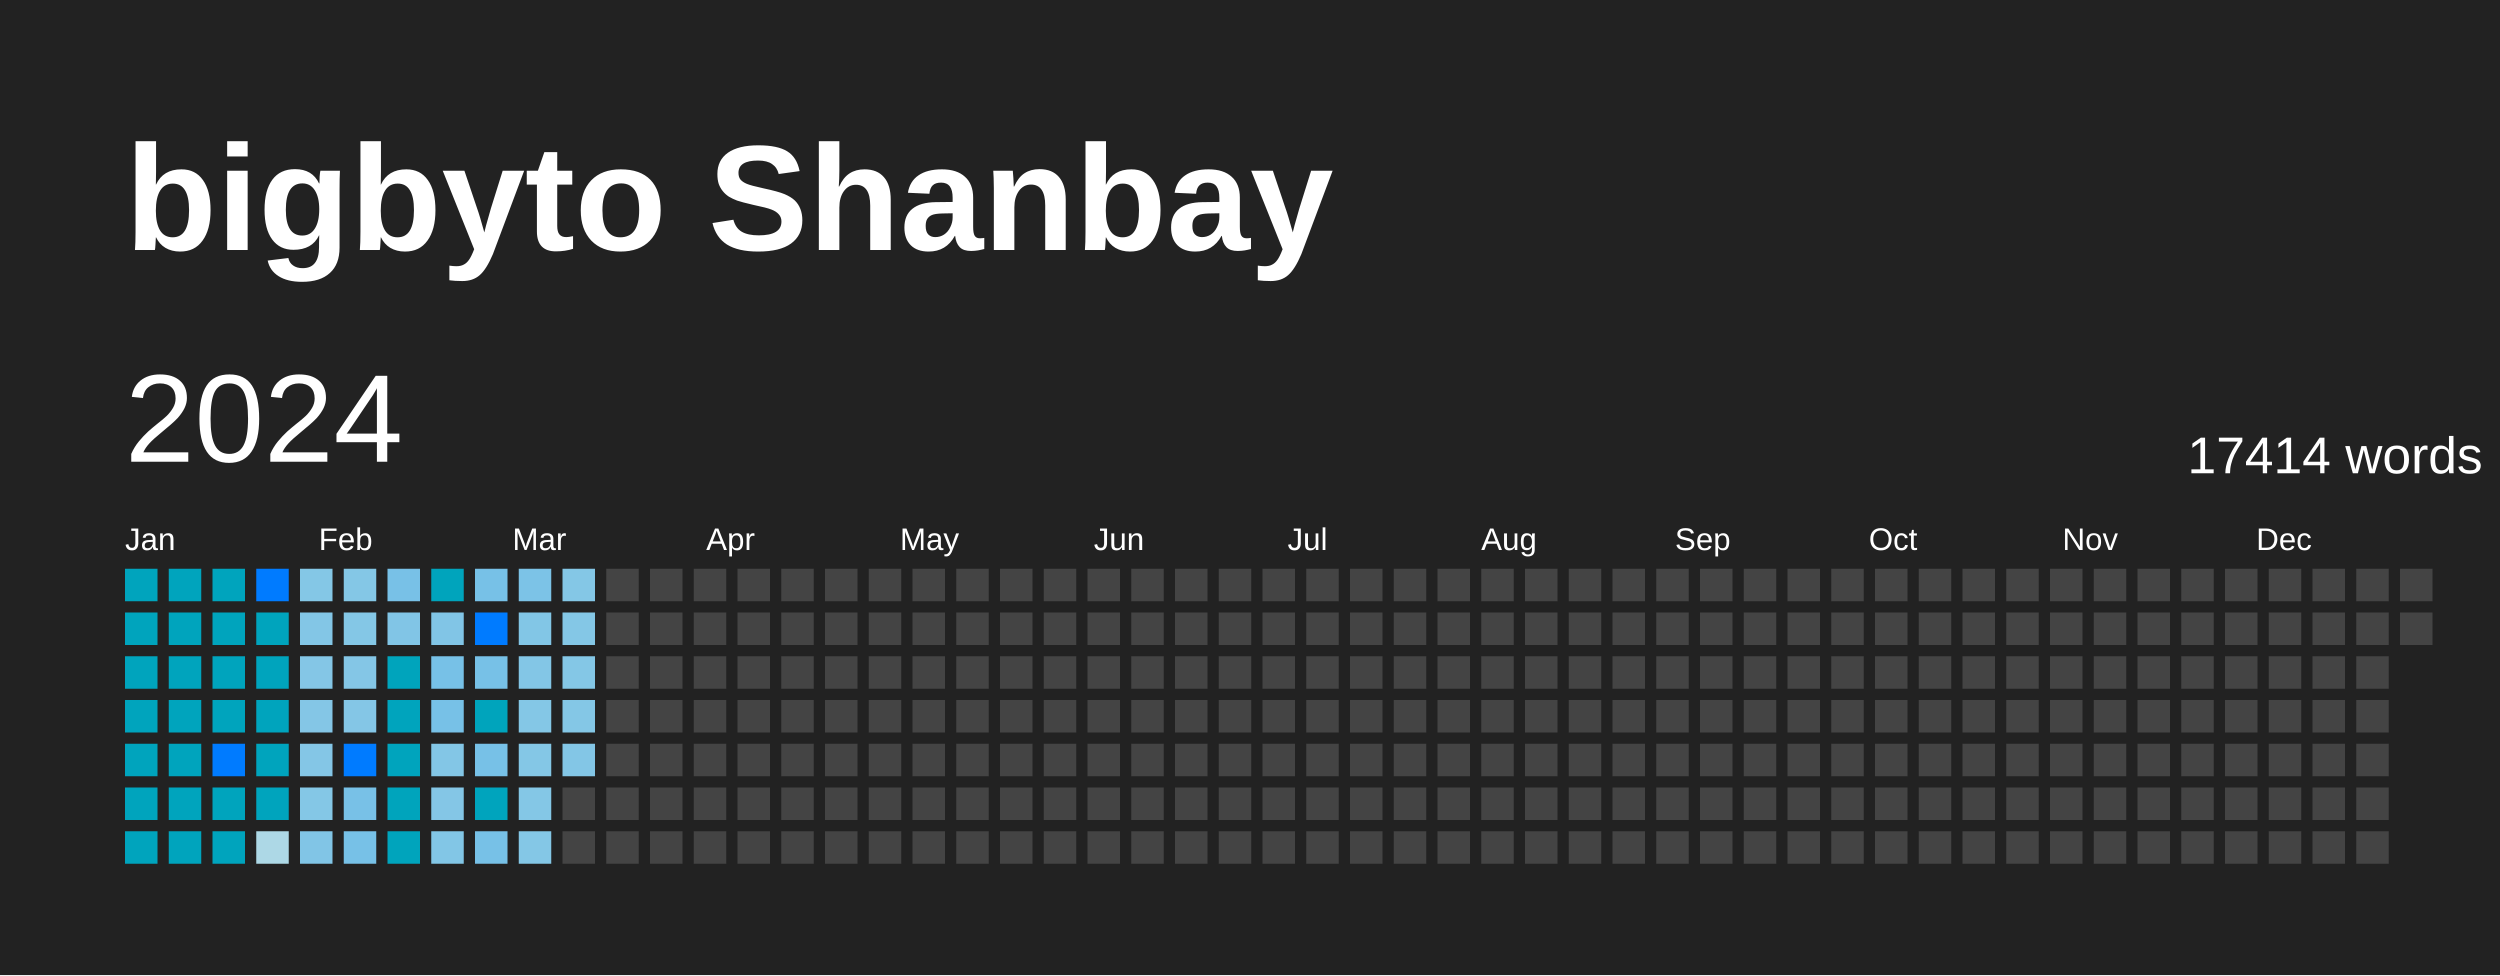
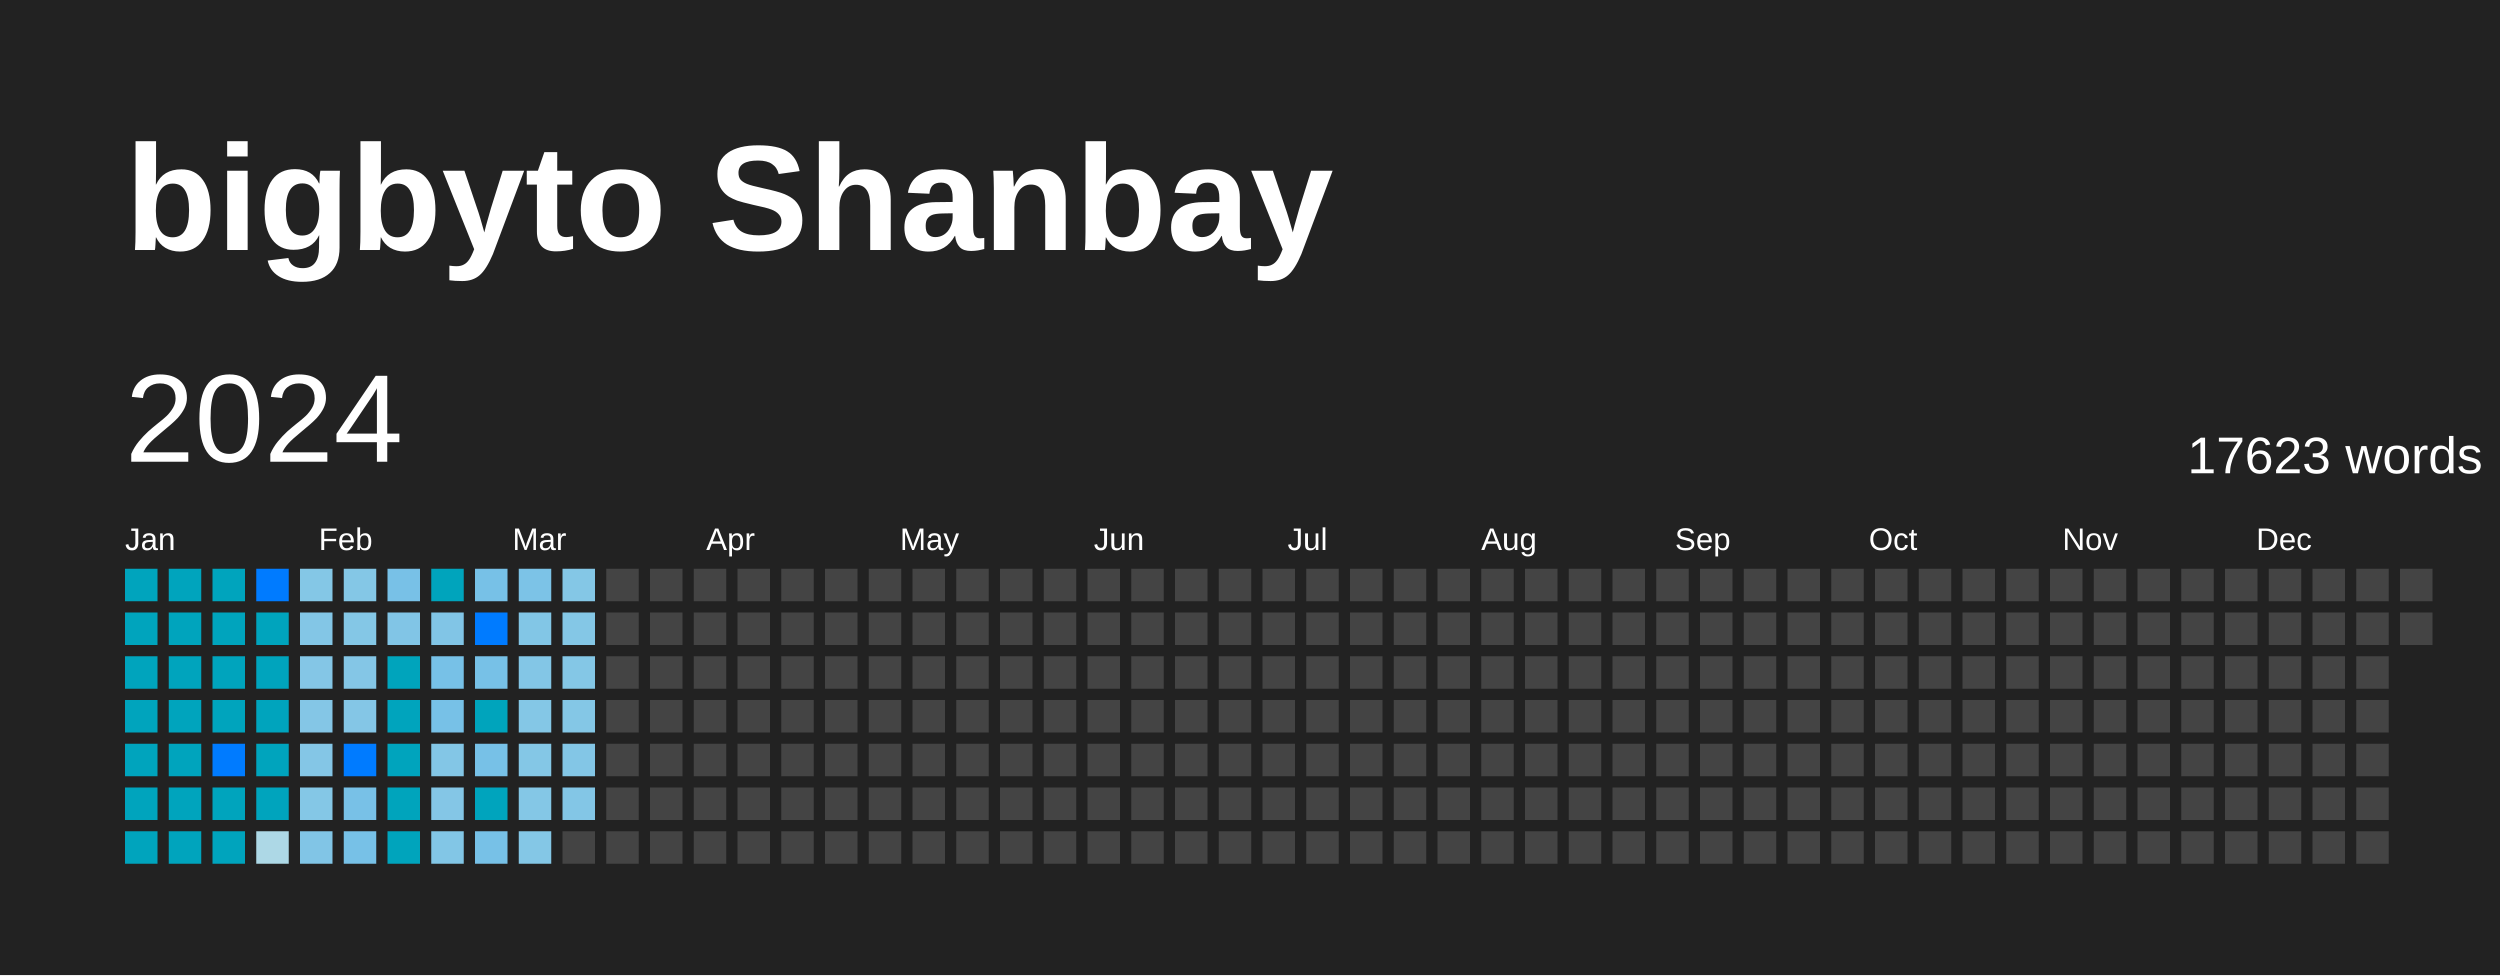
<svg xmlns="http://www.w3.org/2000/svg" baseProfile="full" height="78mm" version="1.1" viewBox="0,0,200,78" width="200mm">
  <defs />
  <rect fill="#222222" height="78" width="200" x="0" y="0" />
  <text fill="#FFFFFF" style="font-size:12px; font-family:Arial; font-weight:bold;" x="10" y="20">bigbyto Shanbay</text>
  <text dominant-baseline="hanging" fill="#FFFFFF" style="font-size:10.0px; font-family:Arial;" x="10" y="30">2024</text>
-   <text dominant-baseline="hanging" fill="#FFFFFF" style="font-size:4.125px; font-family:Arial;" x="175" y="35">17414 words</text>
+   <text dominant-baseline="hanging" fill="#FFFFFF" style="font-size:4.125px; font-family:Arial;" x="175" y="35">17623 words</text>
  <text fill="#FFFFFF" style="font-size:2.5px; font-family:Arial" x="10.0" y="44">Jan</text>
  <text fill="#FFFFFF" style="font-size:2.5px; font-family:Arial" x="25.5" y="44">Feb</text>
  <text fill="#FFFFFF" style="font-size:2.5px; font-family:Arial" x="41.0" y="44">Mar</text>
  <text fill="#FFFFFF" style="font-size:2.5px; font-family:Arial" x="56.5" y="44">Apr</text>
  <text fill="#FFFFFF" style="font-size:2.5px; font-family:Arial" x="72.0" y="44">May</text>
  <text fill="#FFFFFF" style="font-size:2.5px; font-family:Arial" x="87.5" y="44">Jun</text>
  <text fill="#FFFFFF" style="font-size:2.5px; font-family:Arial" x="103.0" y="44">Jul</text>
  <text fill="#FFFFFF" style="font-size:2.5px; font-family:Arial" x="118.5" y="44">Aug</text>
  <text fill="#FFFFFF" style="font-size:2.5px; font-family:Arial" x="134.0" y="44">Sep</text>
  <text fill="#FFFFFF" style="font-size:2.5px; font-family:Arial" x="149.5" y="44">Oct</text>
  <text fill="#FFFFFF" style="font-size:2.5px; font-family:Arial" x="165.0" y="44">Nov</text>
  <text fill="#FFFFFF" style="font-size:2.5px; font-family:Arial" x="180.5" y="44">Dec</text>
  <rect fill="#00a4bd" height="2.6" width="2.6" x="10.0" y="45.5" />
  <rect fill="#00a4bd" height="2.6" width="2.6" x="10.0" y="49.0" />
  <rect fill="#00a4bd" height="2.6" width="2.6" x="10.0" y="52.5" />
  <rect fill="#00a4bd" height="2.6" width="2.6" x="10.0" y="56.0" />
  <rect fill="#00a4bd" height="2.6" width="2.6" x="10.0" y="59.5" />
  <rect fill="#00a4bd" height="2.6" width="2.6" x="10.0" y="63.0" />
  <rect fill="#00a4bd" height="2.6" width="2.6" x="10.0" y="66.5" />
  <rect fill="#00a4bd" height="2.6" width="2.6" x="13.5" y="45.5" />
  <rect fill="#00a4bd" height="2.6" width="2.6" x="13.5" y="49.0" />
  <rect fill="#00a4bd" height="2.6" width="2.6" x="13.5" y="52.5" />
  <rect fill="#00a4bd" height="2.6" width="2.6" x="13.5" y="56.0" />
  <rect fill="#00a4bd" height="2.6" width="2.6" x="13.5" y="59.5" />
  <rect fill="#00a4bd" height="2.6" width="2.6" x="13.5" y="63.0" />
  <rect fill="#00a4bd" height="2.6" width="2.6" x="13.5" y="66.5" />
  <rect fill="#00a4bd" height="2.6" width="2.6" x="17.0" y="45.5" />
  <rect fill="#00a4bd" height="2.6" width="2.6" x="17.0" y="49.0" />
  <rect fill="#00a4bd" height="2.6" width="2.6" x="17.0" y="52.5" />
  <rect fill="#00a4bd" height="2.6" width="2.6" x="17.0" y="56.0" />
  <rect fill="#007BFF" height="2.6" width="2.6" x="17.0" y="59.5" />
  <rect fill="#00a4bd" height="2.6" width="2.6" x="17.0" y="63.0" />
  <rect fill="#00a4bd" height="2.6" width="2.6" x="17.0" y="66.5" />
  <rect fill="#007BFF" height="2.6" width="2.6" x="20.5" y="45.5" />
  <rect fill="#00a4bd" height="2.6" width="2.6" x="20.5" y="49.0" />
  <rect fill="#00a4bd" height="2.6" width="2.6" x="20.5" y="52.5" />
  <rect fill="#00a4bd" height="2.6" width="2.6" x="20.5" y="56.0" />
  <rect fill="#00a4bd" height="2.6" width="2.6" x="20.5" y="59.5" />
  <rect fill="#00a4bd" height="2.6" width="2.6" x="20.5" y="63.0" />
  <rect fill="#add8e6" height="2.6" width="2.6" x="20.5" y="66.5" />
  <rect fill="#84c7e6" height="2.6" width="2.6" x="24.0" y="45.5" />
  <rect fill="#83c6e6" height="2.6" width="2.6" x="24.0" y="49.0" />
  <rect fill="#84c6e6" height="2.6" width="2.6" x="24.0" y="52.5" />
  <rect fill="#84c6e6" height="2.6" width="2.6" x="24.0" y="56.0" />
  <rect fill="#84c6e6" height="2.6" width="2.6" x="24.0" y="59.5" />
  <rect fill="#84c7e6" height="2.6" width="2.6" x="24.0" y="63.0" />
  <rect fill="#81c5e6" height="2.6" width="2.6" x="24.0" y="66.5" />
  <rect fill="#84c7e6" height="2.6" width="2.6" x="27.5" y="45.5" />
  <rect fill="#84c7e6" height="2.6" width="2.6" x="27.5" y="49.0" />
  <rect fill="#84c6e6" height="2.6" width="2.6" x="27.5" y="52.5" />
  <rect fill="#84c6e6" height="2.6" width="2.6" x="27.5" y="56.0" />
  <rect fill="#007BFF" height="2.6" width="2.6" x="27.5" y="59.5" />
  <rect fill="#78c1e7" height="2.6" width="2.6" x="27.5" y="63.0" />
  <rect fill="#77c1e7" height="2.6" width="2.6" x="27.5" y="66.5" />
  <rect fill="#78c1e7" height="2.6" width="2.6" x="31.0" y="45.5" />
  <rect fill="#81c5e6" height="2.6" width="2.6" x="31.0" y="49.0" />
  <rect fill="#00a4bc" height="2.6" width="2.6" x="31.0" y="52.5" />
  <rect fill="#00a4bd" height="2.6" width="2.6" x="31.0" y="56.0" />
  <rect fill="#00a4bd" height="2.6" width="2.6" x="31.0" y="59.5" />
  <rect fill="#00a4bc" height="2.6" width="2.6" x="31.0" y="63.0" />
  <rect fill="#00a4bc" height="2.6" width="2.6" x="31.0" y="66.5" />
  <rect fill="#00a4bc" height="2.6" width="2.6" x="34.5" y="45.5" />
  <rect fill="#81c5e6" height="2.6" width="2.6" x="34.5" y="49.0" />
  <rect fill="#77c1e7" height="2.6" width="2.6" x="34.5" y="52.5" />
  <rect fill="#77c1e7" height="2.6" width="2.6" x="34.5" y="56.0" />
  <rect fill="#83c6e6" height="2.6" width="2.6" x="34.5" y="59.5" />
  <rect fill="#84c6e6" height="2.6" width="2.6" x="34.5" y="63.0" />
  <rect fill="#82c6e6" height="2.6" width="2.6" x="34.5" y="66.5" />
  <rect fill="#77c1e7" height="2.6" width="2.6" x="38.0" y="45.5" />
  <rect fill="#007BFF" height="2.6" width="2.6" x="38.0" y="49.0" />
  <rect fill="#77c1e7" height="2.6" width="2.6" x="38.0" y="52.5" />
  <rect fill="#00a4bc" height="2.6" width="2.6" x="38.0" y="56.0" />
  <rect fill="#77c1e7" height="2.6" width="2.6" x="38.0" y="59.5" />
  <rect fill="#00a4bd" height="2.6" width="2.6" x="38.0" y="63.0" />
  <rect fill="#77c1e7" height="2.6" width="2.6" x="38.0" y="66.5" />
  <rect fill="#7cc3e7" height="2.6" width="2.6" x="41.5" y="45.5" />
  <rect fill="#82c6e6" height="2.6" width="2.6" x="41.5" y="49.0" />
  <rect fill="#83c6e6" height="2.6" width="2.6" x="41.5" y="52.5" />
  <rect fill="#84c7e6" height="2.6" width="2.6" x="41.5" y="56.0" />
  <rect fill="#84c7e6" height="2.6" width="2.6" x="41.5" y="59.5" />
  <rect fill="#84c7e6" height="2.6" width="2.6" x="41.5" y="63.0" />
  <rect fill="#84c7e6" height="2.6" width="2.6" x="41.5" y="66.5" />
  <rect fill="#84c7e6" height="2.6" width="2.6" x="45.0" y="45.5" />
  <rect fill="#84c7e6" height="2.6" width="2.6" x="45.0" y="49.0" />
  <rect fill="#84c7e6" height="2.6" width="2.6" x="45.0" y="52.5" />
  <rect fill="#84c7e6" height="2.6" width="2.6" x="45.0" y="56.0" />
  <rect fill="#83c6e6" height="2.6" width="2.6" x="45.0" y="59.5" />
-   <rect fill="#444444" height="2.6" width="2.6" x="45.0" y="63.0" />
+   <rect fill="#83c6e6" height="2.6" width="2.6" x="45.0" y="63.0" />
  <rect fill="#444444" height="2.6" width="2.6" x="45.0" y="66.5" />
  <rect fill="#444444" height="2.6" width="2.6" x="48.5" y="45.5" />
  <rect fill="#444444" height="2.6" width="2.6" x="48.5" y="49.0" />
  <rect fill="#444444" height="2.6" width="2.6" x="48.5" y="52.5" />
  <rect fill="#444444" height="2.6" width="2.6" x="48.5" y="56.0" />
  <rect fill="#444444" height="2.6" width="2.6" x="48.5" y="59.5" />
  <rect fill="#444444" height="2.6" width="2.6" x="48.5" y="63.0" />
  <rect fill="#444444" height="2.6" width="2.6" x="48.5" y="66.5" />
  <rect fill="#444444" height="2.6" width="2.6" x="52.0" y="45.5" />
  <rect fill="#444444" height="2.6" width="2.6" x="52.0" y="49.0" />
  <rect fill="#444444" height="2.6" width="2.6" x="52.0" y="52.5" />
  <rect fill="#444444" height="2.6" width="2.6" x="52.0" y="56.0" />
  <rect fill="#444444" height="2.6" width="2.6" x="52.0" y="59.5" />
  <rect fill="#444444" height="2.6" width="2.6" x="52.0" y="63.0" />
  <rect fill="#444444" height="2.6" width="2.6" x="52.0" y="66.5" />
  <rect fill="#444444" height="2.6" width="2.6" x="55.5" y="45.5" />
  <rect fill="#444444" height="2.6" width="2.6" x="55.5" y="49.0" />
  <rect fill="#444444" height="2.6" width="2.6" x="55.5" y="52.5" />
  <rect fill="#444444" height="2.6" width="2.6" x="55.5" y="56.0" />
  <rect fill="#444444" height="2.6" width="2.6" x="55.5" y="59.5" />
  <rect fill="#444444" height="2.6" width="2.6" x="55.5" y="63.0" />
  <rect fill="#444444" height="2.6" width="2.6" x="55.5" y="66.5" />
  <rect fill="#444444" height="2.6" width="2.6" x="59.0" y="45.5" />
  <rect fill="#444444" height="2.6" width="2.6" x="59.0" y="49.0" />
  <rect fill="#444444" height="2.6" width="2.6" x="59.0" y="52.5" />
  <rect fill="#444444" height="2.6" width="2.6" x="59.0" y="56.0" />
  <rect fill="#444444" height="2.6" width="2.6" x="59.0" y="59.5" />
  <rect fill="#444444" height="2.6" width="2.6" x="59.0" y="63.0" />
  <rect fill="#444444" height="2.6" width="2.6" x="59.0" y="66.5" />
  <rect fill="#444444" height="2.6" width="2.6" x="62.5" y="45.5" />
  <rect fill="#444444" height="2.6" width="2.6" x="62.5" y="49.0" />
  <rect fill="#444444" height="2.6" width="2.6" x="62.5" y="52.5" />
  <rect fill="#444444" height="2.6" width="2.6" x="62.5" y="56.0" />
  <rect fill="#444444" height="2.6" width="2.6" x="62.5" y="59.5" />
  <rect fill="#444444" height="2.6" width="2.6" x="62.5" y="63.0" />
  <rect fill="#444444" height="2.6" width="2.6" x="62.5" y="66.5" />
  <rect fill="#444444" height="2.6" width="2.6" x="66.0" y="45.5" />
  <rect fill="#444444" height="2.6" width="2.6" x="66.0" y="49.0" />
  <rect fill="#444444" height="2.6" width="2.6" x="66.0" y="52.5" />
  <rect fill="#444444" height="2.6" width="2.6" x="66.0" y="56.0" />
  <rect fill="#444444" height="2.6" width="2.6" x="66.0" y="59.5" />
  <rect fill="#444444" height="2.6" width="2.6" x="66.0" y="63.0" />
  <rect fill="#444444" height="2.6" width="2.6" x="66.0" y="66.5" />
  <rect fill="#444444" height="2.6" width="2.6" x="69.5" y="45.5" />
  <rect fill="#444444" height="2.6" width="2.6" x="69.5" y="49.0" />
  <rect fill="#444444" height="2.6" width="2.6" x="69.5" y="52.5" />
  <rect fill="#444444" height="2.6" width="2.6" x="69.5" y="56.0" />
  <rect fill="#444444" height="2.6" width="2.6" x="69.5" y="59.5" />
  <rect fill="#444444" height="2.6" width="2.6" x="69.5" y="63.0" />
  <rect fill="#444444" height="2.6" width="2.6" x="69.5" y="66.5" />
  <rect fill="#444444" height="2.6" width="2.6" x="73.0" y="45.5" />
  <rect fill="#444444" height="2.6" width="2.6" x="73.0" y="49.0" />
  <rect fill="#444444" height="2.6" width="2.6" x="73.0" y="52.5" />
  <rect fill="#444444" height="2.6" width="2.6" x="73.0" y="56.0" />
  <rect fill="#444444" height="2.6" width="2.6" x="73.0" y="59.5" />
  <rect fill="#444444" height="2.6" width="2.6" x="73.0" y="63.0" />
  <rect fill="#444444" height="2.6" width="2.6" x="73.0" y="66.5" />
  <rect fill="#444444" height="2.6" width="2.6" x="76.5" y="45.5" />
  <rect fill="#444444" height="2.6" width="2.6" x="76.5" y="49.0" />
  <rect fill="#444444" height="2.6" width="2.6" x="76.5" y="52.5" />
  <rect fill="#444444" height="2.6" width="2.6" x="76.5" y="56.0" />
  <rect fill="#444444" height="2.6" width="2.6" x="76.5" y="59.5" />
  <rect fill="#444444" height="2.6" width="2.6" x="76.5" y="63.0" />
  <rect fill="#444444" height="2.6" width="2.6" x="76.5" y="66.5" />
  <rect fill="#444444" height="2.6" width="2.6" x="80.0" y="45.5" />
  <rect fill="#444444" height="2.6" width="2.6" x="80.0" y="49.0" />
  <rect fill="#444444" height="2.6" width="2.6" x="80.0" y="52.5" />
  <rect fill="#444444" height="2.6" width="2.6" x="80.0" y="56.0" />
  <rect fill="#444444" height="2.6" width="2.6" x="80.0" y="59.5" />
  <rect fill="#444444" height="2.6" width="2.6" x="80.0" y="63.0" />
  <rect fill="#444444" height="2.6" width="2.6" x="80.0" y="66.5" />
  <rect fill="#444444" height="2.6" width="2.6" x="83.5" y="45.5" />
  <rect fill="#444444" height="2.6" width="2.6" x="83.5" y="49.0" />
  <rect fill="#444444" height="2.6" width="2.6" x="83.5" y="52.5" />
  <rect fill="#444444" height="2.6" width="2.6" x="83.5" y="56.0" />
  <rect fill="#444444" height="2.6" width="2.6" x="83.5" y="59.5" />
  <rect fill="#444444" height="2.6" width="2.6" x="83.5" y="63.0" />
  <rect fill="#444444" height="2.6" width="2.6" x="83.5" y="66.5" />
  <rect fill="#444444" height="2.6" width="2.6" x="87.0" y="45.5" />
  <rect fill="#444444" height="2.6" width="2.6" x="87.0" y="49.0" />
  <rect fill="#444444" height="2.6" width="2.6" x="87.0" y="52.5" />
  <rect fill="#444444" height="2.6" width="2.6" x="87.0" y="56.0" />
  <rect fill="#444444" height="2.6" width="2.6" x="87.0" y="59.5" />
  <rect fill="#444444" height="2.6" width="2.6" x="87.0" y="63.0" />
  <rect fill="#444444" height="2.6" width="2.6" x="87.0" y="66.5" />
  <rect fill="#444444" height="2.6" width="2.6" x="90.5" y="45.5" />
  <rect fill="#444444" height="2.6" width="2.6" x="90.5" y="49.0" />
  <rect fill="#444444" height="2.6" width="2.6" x="90.5" y="52.5" />
  <rect fill="#444444" height="2.6" width="2.6" x="90.5" y="56.0" />
  <rect fill="#444444" height="2.6" width="2.6" x="90.5" y="59.5" />
  <rect fill="#444444" height="2.6" width="2.6" x="90.5" y="63.0" />
  <rect fill="#444444" height="2.6" width="2.6" x="90.5" y="66.5" />
  <rect fill="#444444" height="2.6" width="2.6" x="94.0" y="45.5" />
  <rect fill="#444444" height="2.6" width="2.6" x="94.0" y="49.0" />
  <rect fill="#444444" height="2.6" width="2.6" x="94.0" y="52.5" />
  <rect fill="#444444" height="2.6" width="2.6" x="94.0" y="56.0" />
  <rect fill="#444444" height="2.6" width="2.6" x="94.0" y="59.5" />
  <rect fill="#444444" height="2.6" width="2.6" x="94.0" y="63.0" />
  <rect fill="#444444" height="2.6" width="2.6" x="94.0" y="66.5" />
  <rect fill="#444444" height="2.6" width="2.6" x="97.5" y="45.5" />
  <rect fill="#444444" height="2.6" width="2.6" x="97.5" y="49.0" />
  <rect fill="#444444" height="2.6" width="2.6" x="97.5" y="52.5" />
  <rect fill="#444444" height="2.6" width="2.6" x="97.5" y="56.0" />
  <rect fill="#444444" height="2.6" width="2.6" x="97.5" y="59.5" />
  <rect fill="#444444" height="2.6" width="2.6" x="97.5" y="63.0" />
  <rect fill="#444444" height="2.6" width="2.6" x="97.5" y="66.5" />
  <rect fill="#444444" height="2.6" width="2.6" x="101.0" y="45.5" />
  <rect fill="#444444" height="2.6" width="2.6" x="101.0" y="49.0" />
  <rect fill="#444444" height="2.6" width="2.6" x="101.0" y="52.5" />
  <rect fill="#444444" height="2.6" width="2.6" x="101.0" y="56.0" />
  <rect fill="#444444" height="2.6" width="2.6" x="101.0" y="59.5" />
  <rect fill="#444444" height="2.6" width="2.6" x="101.0" y="63.0" />
  <rect fill="#444444" height="2.6" width="2.6" x="101.0" y="66.5" />
  <rect fill="#444444" height="2.6" width="2.6" x="104.5" y="45.5" />
  <rect fill="#444444" height="2.6" width="2.6" x="104.5" y="49.0" />
  <rect fill="#444444" height="2.6" width="2.6" x="104.5" y="52.5" />
  <rect fill="#444444" height="2.6" width="2.6" x="104.5" y="56.0" />
  <rect fill="#444444" height="2.6" width="2.6" x="104.5" y="59.5" />
  <rect fill="#444444" height="2.6" width="2.6" x="104.5" y="63.0" />
  <rect fill="#444444" height="2.6" width="2.6" x="104.5" y="66.5" />
  <rect fill="#444444" height="2.6" width="2.6" x="108.0" y="45.5" />
  <rect fill="#444444" height="2.6" width="2.6" x="108.0" y="49.0" />
  <rect fill="#444444" height="2.6" width="2.6" x="108.0" y="52.5" />
  <rect fill="#444444" height="2.6" width="2.6" x="108.0" y="56.0" />
  <rect fill="#444444" height="2.6" width="2.6" x="108.0" y="59.5" />
  <rect fill="#444444" height="2.6" width="2.6" x="108.0" y="63.0" />
  <rect fill="#444444" height="2.6" width="2.6" x="108.0" y="66.5" />
  <rect fill="#444444" height="2.6" width="2.6" x="111.5" y="45.5" />
  <rect fill="#444444" height="2.6" width="2.6" x="111.5" y="49.0" />
  <rect fill="#444444" height="2.6" width="2.6" x="111.5" y="52.5" />
  <rect fill="#444444" height="2.6" width="2.6" x="111.5" y="56.0" />
  <rect fill="#444444" height="2.6" width="2.6" x="111.5" y="59.5" />
  <rect fill="#444444" height="2.6" width="2.6" x="111.5" y="63.0" />
  <rect fill="#444444" height="2.6" width="2.6" x="111.5" y="66.5" />
  <rect fill="#444444" height="2.6" width="2.6" x="115.0" y="45.5" />
  <rect fill="#444444" height="2.6" width="2.6" x="115.0" y="49.0" />
  <rect fill="#444444" height="2.6" width="2.6" x="115.0" y="52.5" />
  <rect fill="#444444" height="2.6" width="2.6" x="115.0" y="56.0" />
  <rect fill="#444444" height="2.6" width="2.6" x="115.0" y="59.5" />
  <rect fill="#444444" height="2.6" width="2.6" x="115.0" y="63.0" />
  <rect fill="#444444" height="2.6" width="2.6" x="115.0" y="66.5" />
  <rect fill="#444444" height="2.6" width="2.6" x="118.5" y="45.5" />
  <rect fill="#444444" height="2.6" width="2.6" x="118.5" y="49.0" />
  <rect fill="#444444" height="2.6" width="2.6" x="118.5" y="52.5" />
  <rect fill="#444444" height="2.6" width="2.6" x="118.5" y="56.0" />
  <rect fill="#444444" height="2.6" width="2.6" x="118.5" y="59.5" />
  <rect fill="#444444" height="2.6" width="2.6" x="118.5" y="63.0" />
  <rect fill="#444444" height="2.6" width="2.6" x="118.5" y="66.5" />
  <rect fill="#444444" height="2.6" width="2.6" x="122.0" y="45.5" />
  <rect fill="#444444" height="2.6" width="2.6" x="122.0" y="49.0" />
  <rect fill="#444444" height="2.6" width="2.6" x="122.0" y="52.5" />
  <rect fill="#444444" height="2.6" width="2.6" x="122.0" y="56.0" />
  <rect fill="#444444" height="2.6" width="2.6" x="122.0" y="59.5" />
  <rect fill="#444444" height="2.6" width="2.6" x="122.0" y="63.0" />
  <rect fill="#444444" height="2.6" width="2.6" x="122.0" y="66.5" />
  <rect fill="#444444" height="2.6" width="2.6" x="125.5" y="45.5" />
  <rect fill="#444444" height="2.6" width="2.6" x="125.5" y="49.0" />
  <rect fill="#444444" height="2.6" width="2.6" x="125.5" y="52.5" />
  <rect fill="#444444" height="2.6" width="2.6" x="125.5" y="56.0" />
  <rect fill="#444444" height="2.6" width="2.6" x="125.5" y="59.5" />
  <rect fill="#444444" height="2.6" width="2.6" x="125.5" y="63.0" />
  <rect fill="#444444" height="2.6" width="2.6" x="125.5" y="66.5" />
  <rect fill="#444444" height="2.6" width="2.6" x="129.0" y="45.5" />
  <rect fill="#444444" height="2.6" width="2.6" x="129.0" y="49.0" />
  <rect fill="#444444" height="2.6" width="2.6" x="129.0" y="52.5" />
  <rect fill="#444444" height="2.6" width="2.6" x="129.0" y="56.0" />
  <rect fill="#444444" height="2.6" width="2.6" x="129.0" y="59.5" />
  <rect fill="#444444" height="2.6" width="2.6" x="129.0" y="63.0" />
  <rect fill="#444444" height="2.6" width="2.6" x="129.0" y="66.5" />
  <rect fill="#444444" height="2.6" width="2.6" x="132.5" y="45.5" />
  <rect fill="#444444" height="2.6" width="2.6" x="132.5" y="49.0" />
  <rect fill="#444444" height="2.6" width="2.6" x="132.5" y="52.5" />
  <rect fill="#444444" height="2.6" width="2.6" x="132.5" y="56.0" />
  <rect fill="#444444" height="2.6" width="2.6" x="132.5" y="59.5" />
  <rect fill="#444444" height="2.6" width="2.6" x="132.5" y="63.0" />
  <rect fill="#444444" height="2.6" width="2.6" x="132.5" y="66.5" />
  <rect fill="#444444" height="2.6" width="2.6" x="136.0" y="45.5" />
  <rect fill="#444444" height="2.6" width="2.6" x="136.0" y="49.0" />
  <rect fill="#444444" height="2.6" width="2.6" x="136.0" y="52.5" />
  <rect fill="#444444" height="2.6" width="2.6" x="136.0" y="56.0" />
  <rect fill="#444444" height="2.6" width="2.6" x="136.0" y="59.5" />
  <rect fill="#444444" height="2.6" width="2.6" x="136.0" y="63.0" />
  <rect fill="#444444" height="2.6" width="2.6" x="136.0" y="66.5" />
  <rect fill="#444444" height="2.6" width="2.6" x="139.5" y="45.5" />
  <rect fill="#444444" height="2.6" width="2.6" x="139.5" y="49.0" />
  <rect fill="#444444" height="2.6" width="2.6" x="139.5" y="52.5" />
  <rect fill="#444444" height="2.6" width="2.6" x="139.5" y="56.0" />
  <rect fill="#444444" height="2.6" width="2.6" x="139.5" y="59.5" />
  <rect fill="#444444" height="2.6" width="2.6" x="139.5" y="63.0" />
  <rect fill="#444444" height="2.6" width="2.6" x="139.5" y="66.5" />
  <rect fill="#444444" height="2.6" width="2.6" x="143.0" y="45.5" />
  <rect fill="#444444" height="2.6" width="2.6" x="143.0" y="49.0" />
  <rect fill="#444444" height="2.6" width="2.6" x="143.0" y="52.5" />
  <rect fill="#444444" height="2.6" width="2.6" x="143.0" y="56.0" />
  <rect fill="#444444" height="2.6" width="2.6" x="143.0" y="59.5" />
  <rect fill="#444444" height="2.6" width="2.6" x="143.0" y="63.0" />
  <rect fill="#444444" height="2.6" width="2.6" x="143.0" y="66.5" />
  <rect fill="#444444" height="2.6" width="2.6" x="146.5" y="45.5" />
  <rect fill="#444444" height="2.6" width="2.6" x="146.5" y="49.0" />
  <rect fill="#444444" height="2.6" width="2.6" x="146.5" y="52.5" />
  <rect fill="#444444" height="2.6" width="2.6" x="146.5" y="56.0" />
  <rect fill="#444444" height="2.6" width="2.6" x="146.5" y="59.5" />
  <rect fill="#444444" height="2.6" width="2.6" x="146.5" y="63.0" />
  <rect fill="#444444" height="2.6" width="2.6" x="146.5" y="66.5" />
  <rect fill="#444444" height="2.6" width="2.6" x="150.0" y="45.5" />
  <rect fill="#444444" height="2.6" width="2.6" x="150.0" y="49.0" />
  <rect fill="#444444" height="2.6" width="2.6" x="150.0" y="52.5" />
  <rect fill="#444444" height="2.6" width="2.6" x="150.0" y="56.0" />
  <rect fill="#444444" height="2.6" width="2.6" x="150.0" y="59.5" />
  <rect fill="#444444" height="2.6" width="2.6" x="150.0" y="63.0" />
  <rect fill="#444444" height="2.6" width="2.6" x="150.0" y="66.5" />
  <rect fill="#444444" height="2.6" width="2.6" x="153.5" y="45.5" />
  <rect fill="#444444" height="2.6" width="2.6" x="153.5" y="49.0" />
  <rect fill="#444444" height="2.6" width="2.6" x="153.5" y="52.5" />
  <rect fill="#444444" height="2.6" width="2.6" x="153.5" y="56.0" />
  <rect fill="#444444" height="2.6" width="2.6" x="153.5" y="59.5" />
  <rect fill="#444444" height="2.6" width="2.6" x="153.5" y="63.0" />
  <rect fill="#444444" height="2.6" width="2.6" x="153.5" y="66.5" />
  <rect fill="#444444" height="2.6" width="2.6" x="157.0" y="45.5" />
  <rect fill="#444444" height="2.6" width="2.6" x="157.0" y="49.0" />
  <rect fill="#444444" height="2.6" width="2.6" x="157.0" y="52.5" />
  <rect fill="#444444" height="2.6" width="2.6" x="157.0" y="56.0" />
  <rect fill="#444444" height="2.6" width="2.6" x="157.0" y="59.5" />
  <rect fill="#444444" height="2.6" width="2.6" x="157.0" y="63.0" />
  <rect fill="#444444" height="2.6" width="2.6" x="157.0" y="66.5" />
  <rect fill="#444444" height="2.6" width="2.6" x="160.5" y="45.5" />
  <rect fill="#444444" height="2.6" width="2.6" x="160.5" y="49.0" />
  <rect fill="#444444" height="2.6" width="2.6" x="160.5" y="52.5" />
  <rect fill="#444444" height="2.6" width="2.6" x="160.5" y="56.0" />
  <rect fill="#444444" height="2.6" width="2.6" x="160.5" y="59.5" />
  <rect fill="#444444" height="2.6" width="2.6" x="160.5" y="63.0" />
  <rect fill="#444444" height="2.6" width="2.6" x="160.5" y="66.5" />
  <rect fill="#444444" height="2.6" width="2.6" x="164.0" y="45.5" />
  <rect fill="#444444" height="2.6" width="2.6" x="164.0" y="49.0" />
  <rect fill="#444444" height="2.6" width="2.6" x="164.0" y="52.5" />
  <rect fill="#444444" height="2.6" width="2.6" x="164.0" y="56.0" />
  <rect fill="#444444" height="2.6" width="2.6" x="164.0" y="59.5" />
  <rect fill="#444444" height="2.6" width="2.6" x="164.0" y="63.0" />
  <rect fill="#444444" height="2.6" width="2.6" x="164.0" y="66.5" />
  <rect fill="#444444" height="2.6" width="2.6" x="167.5" y="45.5" />
  <rect fill="#444444" height="2.6" width="2.6" x="167.5" y="49.0" />
  <rect fill="#444444" height="2.6" width="2.6" x="167.5" y="52.5" />
  <rect fill="#444444" height="2.6" width="2.6" x="167.5" y="56.0" />
  <rect fill="#444444" height="2.6" width="2.6" x="167.5" y="59.5" />
  <rect fill="#444444" height="2.6" width="2.6" x="167.5" y="63.0" />
  <rect fill="#444444" height="2.6" width="2.6" x="167.5" y="66.5" />
  <rect fill="#444444" height="2.6" width="2.6" x="171.0" y="45.5" />
  <rect fill="#444444" height="2.6" width="2.6" x="171.0" y="49.0" />
  <rect fill="#444444" height="2.6" width="2.6" x="171.0" y="52.5" />
  <rect fill="#444444" height="2.6" width="2.6" x="171.0" y="56.0" />
  <rect fill="#444444" height="2.6" width="2.6" x="171.0" y="59.5" />
  <rect fill="#444444" height="2.6" width="2.6" x="171.0" y="63.0" />
  <rect fill="#444444" height="2.6" width="2.6" x="171.0" y="66.5" />
  <rect fill="#444444" height="2.6" width="2.6" x="174.5" y="45.5" />
  <rect fill="#444444" height="2.6" width="2.6" x="174.5" y="49.0" />
  <rect fill="#444444" height="2.6" width="2.6" x="174.5" y="52.5" />
  <rect fill="#444444" height="2.6" width="2.6" x="174.5" y="56.0" />
  <rect fill="#444444" height="2.6" width="2.6" x="174.5" y="59.5" />
  <rect fill="#444444" height="2.6" width="2.6" x="174.5" y="63.0" />
  <rect fill="#444444" height="2.6" width="2.6" x="174.5" y="66.5" />
  <rect fill="#444444" height="2.6" width="2.6" x="178.0" y="45.5" />
  <rect fill="#444444" height="2.6" width="2.6" x="178.0" y="49.0" />
  <rect fill="#444444" height="2.6" width="2.6" x="178.0" y="52.5" />
  <rect fill="#444444" height="2.6" width="2.6" x="178.0" y="56.0" />
  <rect fill="#444444" height="2.6" width="2.6" x="178.0" y="59.5" />
  <rect fill="#444444" height="2.6" width="2.6" x="178.0" y="63.0" />
  <rect fill="#444444" height="2.6" width="2.6" x="178.0" y="66.5" />
  <rect fill="#444444" height="2.6" width="2.6" x="181.5" y="45.5" />
  <rect fill="#444444" height="2.6" width="2.6" x="181.5" y="49.0" />
  <rect fill="#444444" height="2.6" width="2.6" x="181.5" y="52.5" />
  <rect fill="#444444" height="2.6" width="2.6" x="181.5" y="56.0" />
  <rect fill="#444444" height="2.6" width="2.6" x="181.5" y="59.5" />
  <rect fill="#444444" height="2.6" width="2.6" x="181.5" y="63.0" />
  <rect fill="#444444" height="2.6" width="2.6" x="181.5" y="66.5" />
  <rect fill="#444444" height="2.6" width="2.6" x="185.0" y="45.5" />
  <rect fill="#444444" height="2.6" width="2.6" x="185.0" y="49.0" />
  <rect fill="#444444" height="2.6" width="2.6" x="185.0" y="52.5" />
  <rect fill="#444444" height="2.6" width="2.6" x="185.0" y="56.0" />
  <rect fill="#444444" height="2.6" width="2.6" x="185.0" y="59.5" />
  <rect fill="#444444" height="2.6" width="2.6" x="185.0" y="63.0" />
  <rect fill="#444444" height="2.6" width="2.6" x="185.0" y="66.5" />
  <rect fill="#444444" height="2.6" width="2.6" x="188.5" y="45.5" />
  <rect fill="#444444" height="2.6" width="2.6" x="188.5" y="49.0" />
  <rect fill="#444444" height="2.6" width="2.6" x="188.5" y="52.5" />
  <rect fill="#444444" height="2.6" width="2.6" x="188.5" y="56.0" />
  <rect fill="#444444" height="2.6" width="2.6" x="188.5" y="59.5" />
  <rect fill="#444444" height="2.6" width="2.6" x="188.5" y="63.0" />
  <rect fill="#444444" height="2.6" width="2.6" x="188.5" y="66.5" />
  <rect fill="#444444" height="2.6" width="2.6" x="192.0" y="45.5" />
  <rect fill="#444444" height="2.6" width="2.6" x="192.0" y="49.0" />
</svg>
